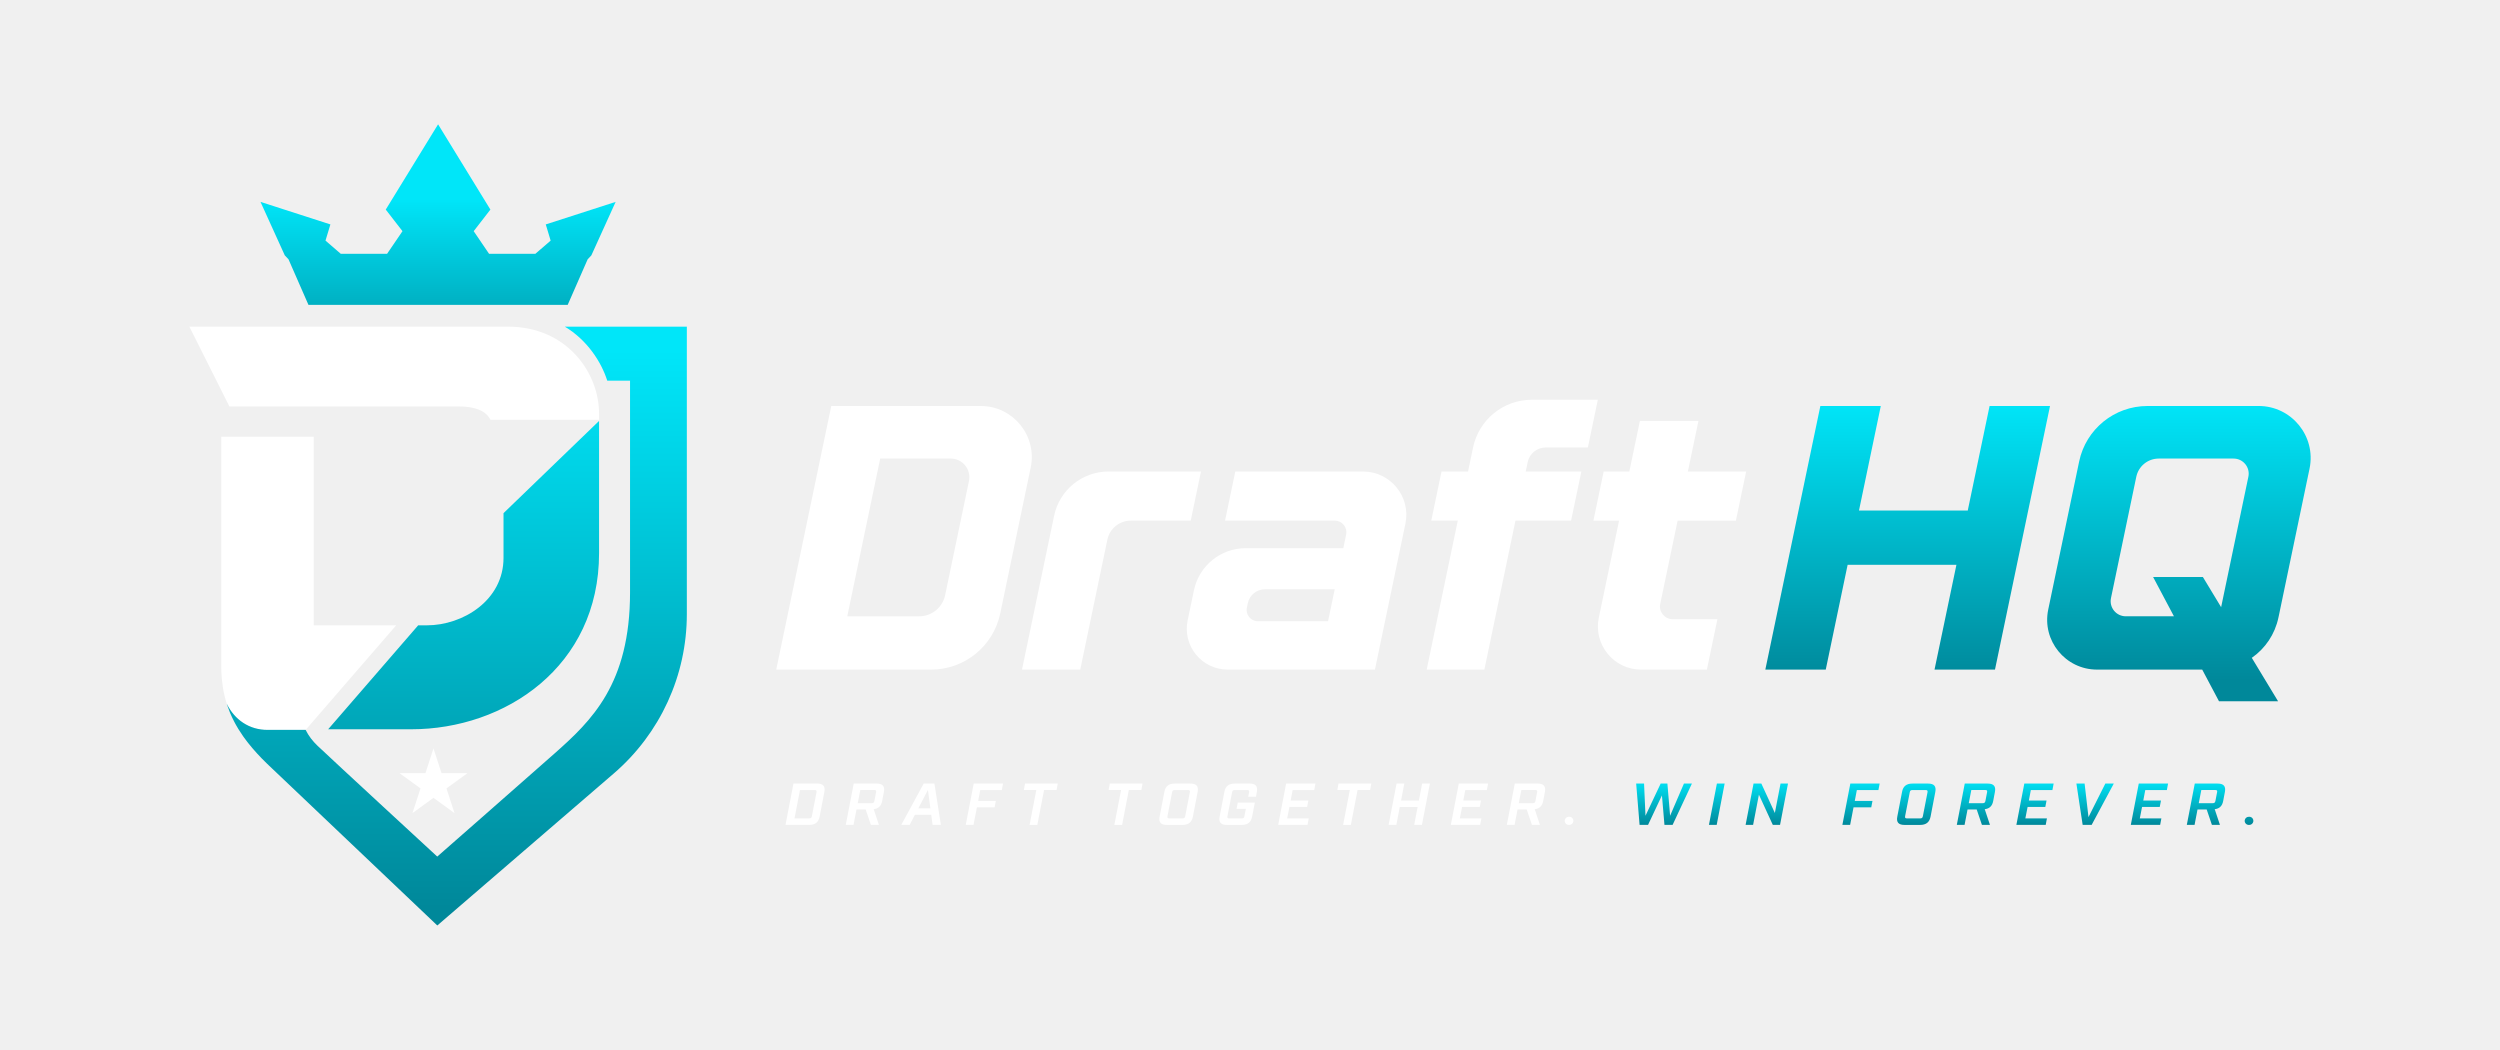
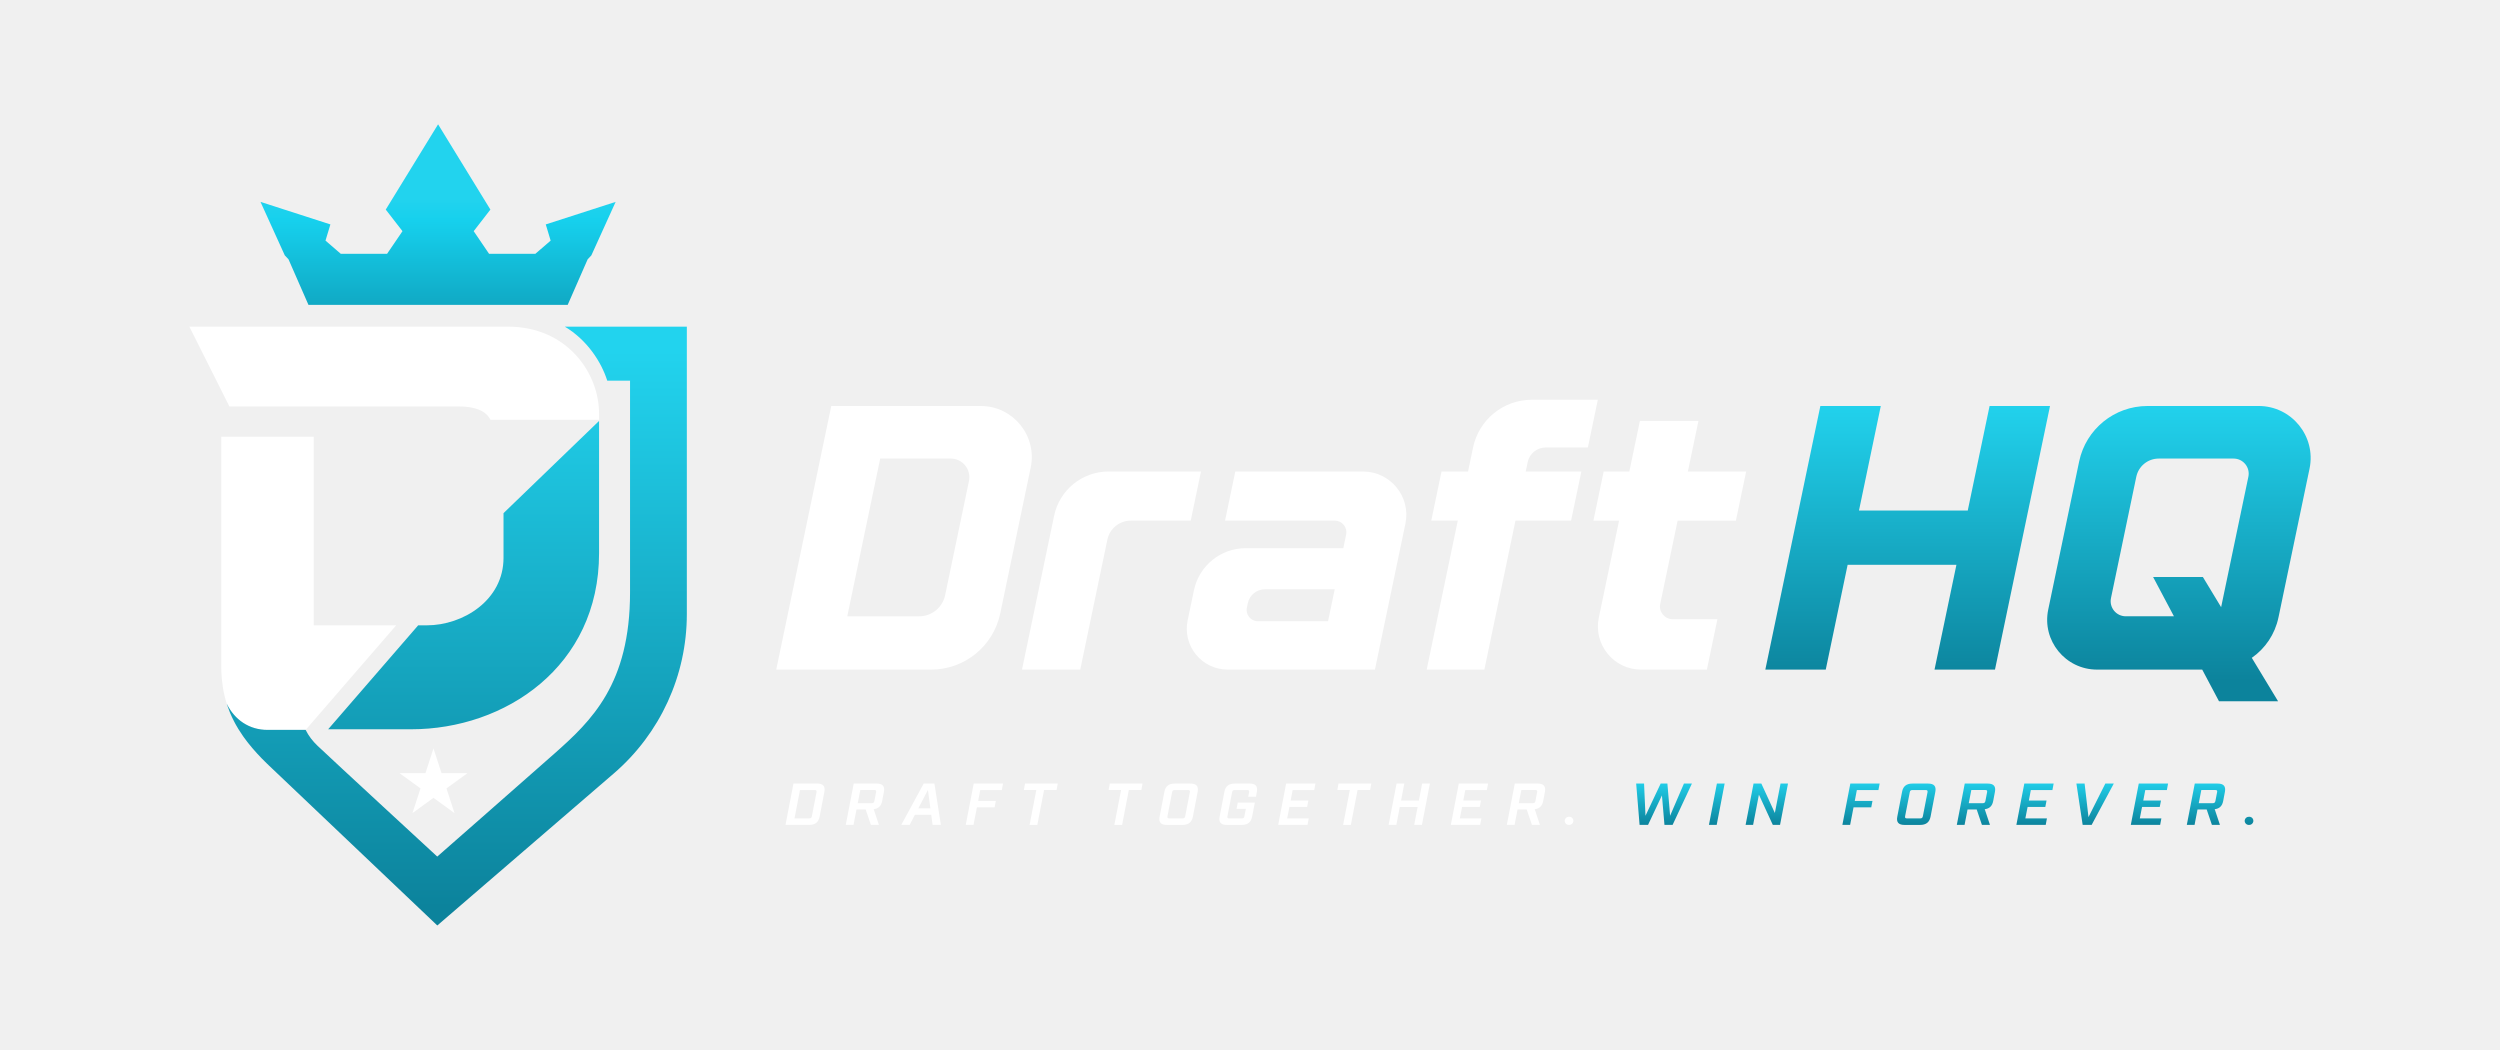
<svg xmlns="http://www.w3.org/2000/svg" xmlns:xlink="http://www.w3.org/1999/xlink" id="Layer_1" data-name="Layer 1" viewBox="0 0 1200 503.89">
  <defs>
    <linearGradient id="linear-gradient" x1="915.68" y1="192.57" x2="915.68" y2="326.6" gradientUnits="userSpaceOnUse">
-       <stop offset="0" stop-color="#00e6f9" />
-       <stop offset="1" stop-color="#00889a" />
+       <stop offset="0" stop-color="#22d3ee" />
+       <stop offset="1" stop-color="#0c839c" />
    </linearGradient>
    <linearGradient id="linear-gradient-2" x1="1045.87" y1="192.57" x2="1045.87" y2="326.6" xlink:href="#linear-gradient" />
    <linearGradient id="linear-gradient-3" x1="798.75" y1="374.33" x2="798.75" y2="396.06" xlink:href="#linear-gradient" />
    <linearGradient id="linear-gradient-4" x1="824.06" y1="374.33" x2="824.06" y2="396.06" xlink:href="#linear-gradient" />
    <linearGradient id="linear-gradient-5" x1="848.05" y1="374.33" x2="848.05" y2="396.06" xlink:href="#linear-gradient" />
    <linearGradient id="linear-gradient-6" x1="893.28" y1="374.33" x2="893.28" y2="396.06" xlink:href="#linear-gradient" />
    <linearGradient id="linear-gradient-7" x1="919.83" y1="374.33" x2="919.83" y2="396.06" xlink:href="#linear-gradient" />
    <linearGradient id="linear-gradient-8" x1="948.47" y1="374.33" x2="948.47" y2="396.06" xlink:href="#linear-gradient" />
    <linearGradient id="linear-gradient-9" x1="976.81" y1="374.33" x2="976.81" y2="396.06" xlink:href="#linear-gradient" />
    <linearGradient id="linear-gradient-10" x1="1005.65" y1="374.33" x2="1005.65" y2="396.06" xlink:href="#linear-gradient" />
    <linearGradient id="linear-gradient-11" x1="1031.73" y1="374.33" x2="1031.73" y2="396.06" xlink:href="#linear-gradient" />
    <linearGradient id="linear-gradient-12" x1="1058.88" y1="374.33" x2="1058.88" y2="396.06" xlink:href="#linear-gradient" />
    <linearGradient id="linear-gradient-13" x1="1079.53" y1="374.33" x2="1079.53" y2="396.06" xlink:href="#linear-gradient" />
    <linearGradient id="linear-gradient-14" x1="219.25" y1="168.23" x2="219.25" y2="435.7" xlink:href="#linear-gradient" />
    <linearGradient id="linear-gradient-15" x1="210.28" y1="92.47" x2="210.28" y2="190.58" gradientUnits="userSpaceOnUse">
-       <stop offset=".03" stop-color="#00e6f9" />
-       <stop offset=".14" stop-color="#00daed" />
-       <stop offset=".72" stop-color="#009fb1" />
-       <stop offset="1" stop-color="#00889a" />
+       <stop offset=".03" stop-color="#22d3ee" />
+       <stop offset=".14" stop-color="#16d0ed" />
+       <stop offset=".72" stop-color="#0e99b3" />
+       <stop offset="1" stop-color="#0c839c" />
    </linearGradient>
  </defs>
  <g>
    <path d="m470.73,194.88h-71.72l-26.42,126.53h74.34c16.05,0,29.91-11.26,33.19-26.98l14.62-70.02c3.18-15.23-8.45-29.53-24-29.53Zm-5.63,36.02l-11.44,54.8c-1.23,5.9-6.44,10.13-12.47,10.13h-34.5l15.81-75.72h33.83c5.69,0,9.93,5.22,8.77,10.79Z" fill="#fff" />
    <path d="m733.3,221.81l-.95,4.52h26.7l-4.93,23.57h-26.69l-14.93,71.5h-27.69l14.93-71.5h-12.73l4.92-23.57h12.73l2.41-11.54h0c2.79-13.34,14.55-22.91,28.18-22.91h31.71l-4.78,22.91h-20.25c-4.18,0-7.78,2.93-8.64,7.02Z" fill="#fff" />
    <path d="m576.47,226.33l-4.92,23.57h-28.78c-5.43,0-10.12,3.81-11.23,9.13l-13.02,62.37h-27.96l15.42-73.84c2.58-12.37,13.49-21.24,26.13-21.24h44.36Z" fill="#fff" />
    <path d="m805.26,249.91l-8.35,39.96c-.79,3.78,2.1,7.34,5.96,7.34h21.49l-5.05,24.2h-31.61c-13.14,0-22.95-12.08-20.27-24.93l9.72-46.57h-12.31l4.92-23.57h12.32l5.07-24.29h28.1l-5.07,24.29h27.97l-4.92,23.57h-27.97Z" fill="#fff" />
    <path d="m654.26,226.33h-61.32l-4.92,23.57h52.65c3.55,0,6.21,3.26,5.47,6.74l-1.35,6.48h-46.82c-12.03,0-22.42,8.44-24.88,20.22l-3.02,14.45c-2.54,12.18,6.75,23.61,19.18,23.61h70.72l14.63-70.05c2.7-12.9-7.16-25.02-20.34-25.02Zm-16.79,71.86h-33.68c-3.43,0-6-3.16-5.29-6.52l.44-2.12c.81-3.91,4.26-6.7,8.25-6.7h33.48l-3.21,15.34Z" fill="#fff" />
  </g>
  <g>
    <polygon points="984.01 194.88 957.59 321.41 928.57 321.41 939.08 271.12 886.86 271.12 876.36 321.41 847.36 321.41 873.77 194.88 902.78 194.88 892.31 245.06 944.52 245.06 955 194.88 984.01 194.88" fill="url(#linear-gradient)" />
    <path d="m1084.13,194.88h-53.37c-15.85,0-29.53,11.12-32.77,26.64l-14.84,71.06c-3.11,14.87,8.25,28.83,23.44,28.83h50.47l8.06,15.2h28.36l-12.62-20.85c6.4-4.45,11.1-11.26,12.79-19.35l.13-.59,14.8-70.87c3.24-15.52-8.6-30.08-24.45-30.08Zm-4.91,33.96l-13.08,62.6-8.76-14.48h-23.89l10,18.86h-23.11c-4.61,0-8.05-4.23-7.11-8.74l12.15-58.22c1.06-5.1,5.56-8.75,10.77-8.75h35.93c4.6,0,8.04,4.23,7.1,8.73Z" fill="url(#linear-gradient-2)" />
  </g>
  <g>
    <path d="m392.21,376.11h-11.35l-3.82,19.84h11.35c2.89,0,4.5-1.28,5.03-3.97l2.29-11.91c.5-2.7-.62-3.97-3.5-3.97Zm-.28,4.16l-2.23,11.51c-.16.77-.47,1.05-1.3,1.05h-7.04l2.63-13.61h7.04c.81,0,1.03.28.9,1.05Z" fill="#fff" />
    <path d="m420.77,376.11h-10.98l-3.82,19.84h3.72l1.43-7.4h4.4l2.51,7.4h3.85l-2.51-7.54c2.29-.26,3.6-1.53,4.06-3.91l.84-4.42c.5-2.7-.62-3.97-3.5-3.97Zm-.25,4.14l-.81,4.2c-.15.79-.5,1.08-1.3,1.08h-6.7l1.24-6.33h6.67c.81,0,1.06.28.9,1.05Z" fill="#fff" />
    <path d="m448.53,376.11h-5.15l-10.77,19.84h4.03l2.51-4.85h7.84l.66,4.85h3.97l-3.1-19.84Zm-7.72,11.88l4.59-8.81,1.18,8.81h-5.76Z" fill="#fff" />
    <path d="m480.87,379.23l.59-3.12h-14.08l-3.82,19.84h3.72l1.64-8.42h8.5l.59-3.09h-8.49l.99-5.22h10.36Z" fill="#fff" />
    <path d="m492.01,376.11l-.56,3.09h5.98l-3.23,16.76h3.72l3.23-16.76h6.02l.55-3.09h-15.72Z" fill="#fff" />
    <path d="m532.7,376.11l-.56,3.09h5.98l-3.23,16.76h3.72l3.23-16.76h6.02l.55-3.09h-15.72Z" fill="#fff" />
    <path d="m571.38,376.11h-7.48c-2.89,0-4.49,1.27-4.99,3.97l-2.3,11.91c-.52,2.69.59,3.97,3.48,3.97h7.47c2.89,0,4.5-1.28,5.03-3.97l2.29-11.91c.5-2.7-.62-3.97-3.5-3.97Zm-.25,4.16l-2.23,11.51c-.16.77-.5,1.05-1.3,1.05h-6.32c-.81,0-1.05-.28-.9-1.05l2.24-11.51c.12-.76.49-1.05,1.3-1.05h6.33c.78,0,1.03.28.9,1.05Z" fill="#fff" />
    <path d="m599.81,376.11h-7.1c-2.89,0-4.5,1.27-5,3.97l-2.29,11.91c-.53,2.69.59,3.97,3.47,3.97h7.1c2.89,0,4.5-1.28,5.03-3.97l1.3-6.75h-8.19l-.59,3.01h4.46l-.68,3.54c-.16.77-.47,1.05-1.3,1.05h-5.95c-.81,0-1.05-.28-.9-1.05l2.24-11.51c.13-.76.5-1.05,1.3-1.05h5.95c.81,0,1.02.28.9,1.05l-.41,2.15h3.72l.43-2.35c.5-2.7-.62-3.97-3.5-3.97Z" fill="#fff" />
    <path d="m630.83,379.23l.59-3.12h-14.08l-3.81,19.84h14.08l.59-3.12h-10.36l1.09-5.5h8.49l.59-3.06h-8.5l.96-5.05h10.36Z" fill="#fff" />
    <path d="m642.49,376.11l-.56,3.09h5.99l-3.23,16.76h3.72l3.23-16.76h6.02l.56-3.09h-15.72Z" fill="#fff" />
    <path d="m682.62,376.11l-1.55,8.13h-8.56l1.56-8.13h-3.72l-3.82,19.84h3.72l1.64-8.59h8.56l-1.64,8.59h3.72l3.82-19.84h-3.72Z" fill="#fff" />
    <path d="m713.7,379.23l.59-3.12h-14.07l-3.82,19.84h14.08l.59-3.12h-10.36l1.09-5.5h8.49l.59-3.06h-8.5l.96-5.05h10.36Z" fill="#fff" />
    <path d="m738.07,376.11h-10.97l-3.82,19.84h3.72l1.42-7.4h4.4l2.51,7.4h3.85l-2.51-7.54c2.29-.26,3.6-1.53,4.06-3.91l.84-4.42c.49-2.7-.62-3.97-3.51-3.97Zm-.25,4.14l-.81,4.2c-.16.79-.5,1.08-1.3,1.08h-6.7l1.24-6.33h6.67c.81,0,1.06.28.9,1.05Z" fill="#fff" />
    <path d="m753.27,392.05h-.25c-.93,0-1.73.66-1.92,1.57-.24,1.21.69,2.34,1.92,2.34h.25c.47,0,.91-.16,1.25-.45.34-.28.59-.69.67-1.15.23-1.2-.69-2.32-1.92-2.32Z" fill="#fff" />
  </g>
  <g>
    <path d="m808.29,376.11l-6.64,15.45-1.3-15.45h-3.23l-7.29,15.45-.68-15.45h-3.79l1.64,19.84h4.06l6.67-14.17,1.21,14.17h3.91l9.27-19.84h-3.84Z" fill="url(#linear-gradient-3)" />
    <path d="m824.11,376.11l-3.82,19.84h3.72l3.82-19.84h-3.72Z" fill="url(#linear-gradient-4)" />
    <path d="m854.66,376.11l-2.73,14.12-6.48-14.12h-3.75l-3.81,19.84h3.6l2.79-14.51,6.67,14.51h3.47l3.82-19.84h-3.57Z" fill="url(#linear-gradient-5)" />
    <path d="m901.64,379.23l.59-3.12h-14.07l-3.82,19.84h3.72l1.64-8.42h8.5l.59-3.09h-8.5l1-5.22h10.36Z" fill="url(#linear-gradient-6)" />
    <path d="m925.46,376.11h-7.48c-2.88,0-4.49,1.27-4.99,3.97l-2.29,11.91c-.53,2.69.59,3.97,3.47,3.97h7.47c2.89,0,4.5-1.28,5.03-3.97l2.29-11.91c.5-2.7-.62-3.97-3.5-3.97Zm-.25,4.16l-2.23,11.51c-.16.77-.5,1.05-1.3,1.05h-6.33c-.81,0-1.05-.28-.9-1.05l2.24-11.51c.12-.76.49-1.05,1.3-1.05h6.33c.77,0,1.02.28.89,1.05Z" fill="url(#linear-gradient-7)" />
    <path d="m954.06,376.11h-10.98l-3.81,19.84h3.72l1.43-7.4h4.4l2.51,7.4h3.85l-2.51-7.54c2.29-.26,3.6-1.53,4.06-3.91l.84-4.42c.5-2.7-.62-3.97-3.5-3.97Zm-.25,4.14l-.81,4.2c-.15.79-.49,1.08-1.3,1.08h-6.7l1.24-6.33h6.67c.81,0,1.05.28.89,1.05Z" fill="url(#linear-gradient-8)" />
    <path d="m985.16,379.23l.59-3.12h-14.08l-3.81,19.84h14.08l.59-3.12h-10.36l1.08-5.5h8.5l.59-3.06h-8.49l.96-5.05h10.36Z" fill="url(#linear-gradient-9)" />
    <path d="m1010.56,376.11l-8.09,16.1-1.86-16.1h-3.94l3.01,19.84h4.31l10.63-19.84h-4.06Z" fill="url(#linear-gradient-10)" />
    <path d="m1040.09,379.23l.59-3.12h-14.07l-3.82,19.84h14.08l.59-3.12h-10.36l1.09-5.5h8.49l.59-3.06h-8.5l.96-5.05h10.36Z" fill="url(#linear-gradient-11)" />
    <path d="m1064.46,376.11h-10.97l-3.82,19.84h3.72l1.42-7.4h4.4l2.51,7.4h3.85l-2.51-7.54c2.29-.26,3.6-1.53,4.06-3.91l.84-4.42c.49-2.7-.62-3.97-3.51-3.97Zm-.25,4.14l-.81,4.2c-.16.79-.5,1.08-1.3,1.08h-6.7l1.24-6.33h6.67c.81,0,1.06.28.9,1.05Z" fill="url(#linear-gradient-12)" />
    <path d="m1079.66,392.05h-.25c-.93,0-1.73.66-1.92,1.57-.24,1.21.69,2.34,1.92,2.34h.25c.47,0,.91-.16,1.25-.45.34-.28.59-.69.67-1.15.23-1.2-.69-2.32-1.92-2.32Z" fill="url(#linear-gradient-13)" />
  </g>
  <g>
    <g>
      <path d="m190.15,300.17l-43.44,50.18h-18.26c-8.84,0-15.84-4.83-19.62-12.58-.39-1.22-.73-2.46-1.03-3.71-.09-.4-.18-.81-.27-1.21-.05-.23-.1-.45-.14-.68-.06-.27-.11-.54-.16-.81-.07-.37-.13-.73-.19-1.1-.03-.21-.07-.42-.1-.63-.15-1.03-.29-2.07-.39-3.12-.04-.35-.07-.7-.1-1.05-.03-.38-.06-.76-.09-1.15-.03-.41-.06-.82-.07-1.23-.02-.35-.03-.71-.05-1.06,0-.29-.02-.57-.02-.86,0-.24-.01-.48-.01-.73,0-.33,0-.67,0-1.01v-109.8h44.37v90.55h39.58Z" fill="#fff" />
      <path d="m271.1,156.79c10.7,6.38,17.53,16.91,20.38,25.93h10.94v101.61c0,44-18.48,61.63-36.34,77.43-17.87,15.8-56.2,49.4-56.2,49.4,0,0-50.69-46.73-57.44-53.17-2.4-2.29-4.3-4.75-5.73-7.64h-18.26c-8.83,0-15.83-4.83-19.61-12.56.1.31.2.64.31.95.33,1,.71,1.99,1.1,2.97.11.28.23.57.35.85.13.31.27.63.42.94.11.26.23.52.35.77.32.69.66,1.36,1.01,2.04.16.31.32.62.49.93.11.19.21.38.31.57.08.14.16.28.24.42.19.33.38.66.58.99.13.23.27.46.4.69.72,1.17,1.48,2.33,2.3,3.5.12.17.24.34.37.51.51.72,1.05,1.44,1.61,2.16.17.23.34.45.52.66,2.55,3.23,5.5,6.46,8.9,9.75.31.31.64.62.97.93l80.83,76.81,84.73-72.98c22.27-19.18,35.05-47.05,35.05-76.44v-138.01h-58.56Zm-29.41,89.52v21.46c0,20.35-19.44,32.39-36.84,32.39h-4.13l-43.2,49.89h39.93c44.8,0,90.1-29.94,90.1-84.51v-63.49l-45.86,44.26Z" fill="url(#linear-gradient-14)" />
      <path d="m287.54,198.45v3.04h-52.13c-1.33-2.84-5.05-6.38-15.15-6.38h-110.14l-19.23-38.32h152.93c28.38,0,43.72,22.23,43.72,41.66Z" fill="#fff" />
    </g>
    <polygon points="208.07 359.24 211.93 371.1 224.4 371.1 214.31 378.43 218.16 390.29 208.07 382.96 197.98 390.29 201.84 378.43 191.75 371.1 204.22 371.1 208.07 359.24" fill="#fff" />
    <polygon points="295.51 96.9 283.85 122.58 282.08 124.46 272.49 146.34 148.06 146.34 138.48 124.46 136.7 122.58 125.04 96.9 158.59 107.72 156.24 115.49 163.59 121.84 185.79 121.84 193.19 110.96 185.16 100.6 210.28 59.67 235.39 100.6 227.37 110.96 234.76 121.84 256.96 121.84 264.31 115.49 261.97 107.72 295.51 96.9" fill="url(#linear-gradient-15)" />
  </g>
</svg>
